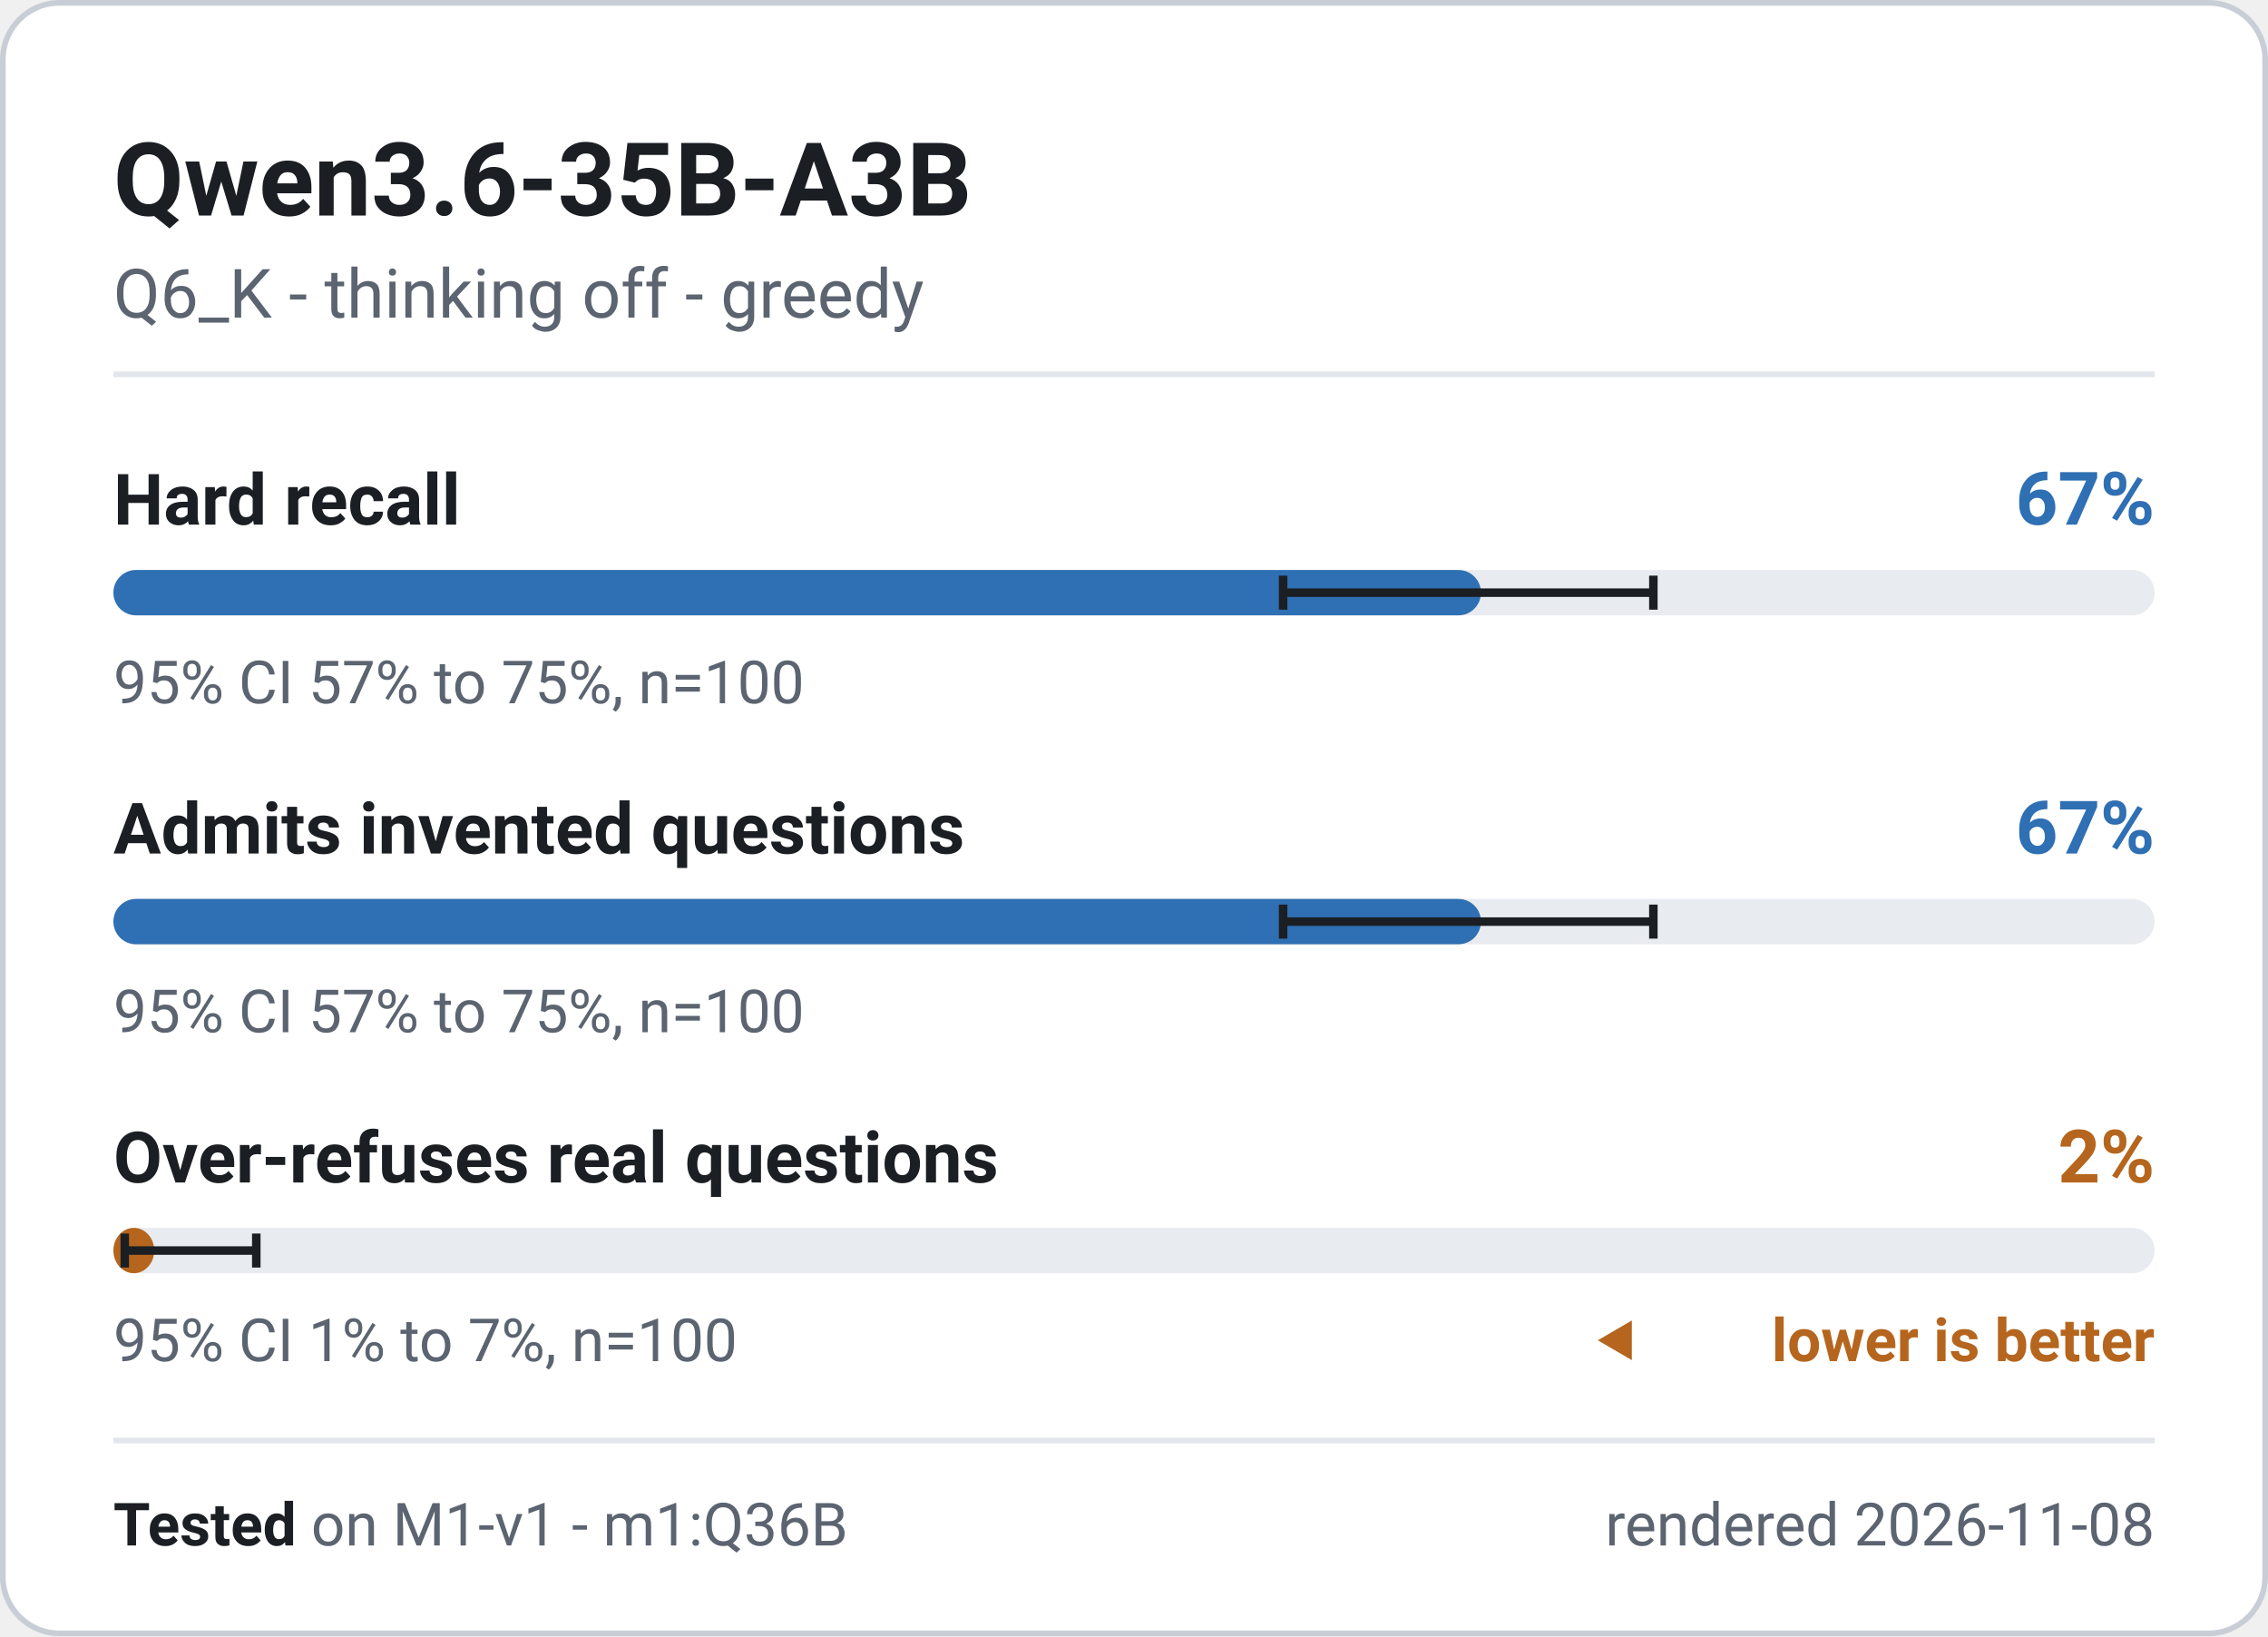
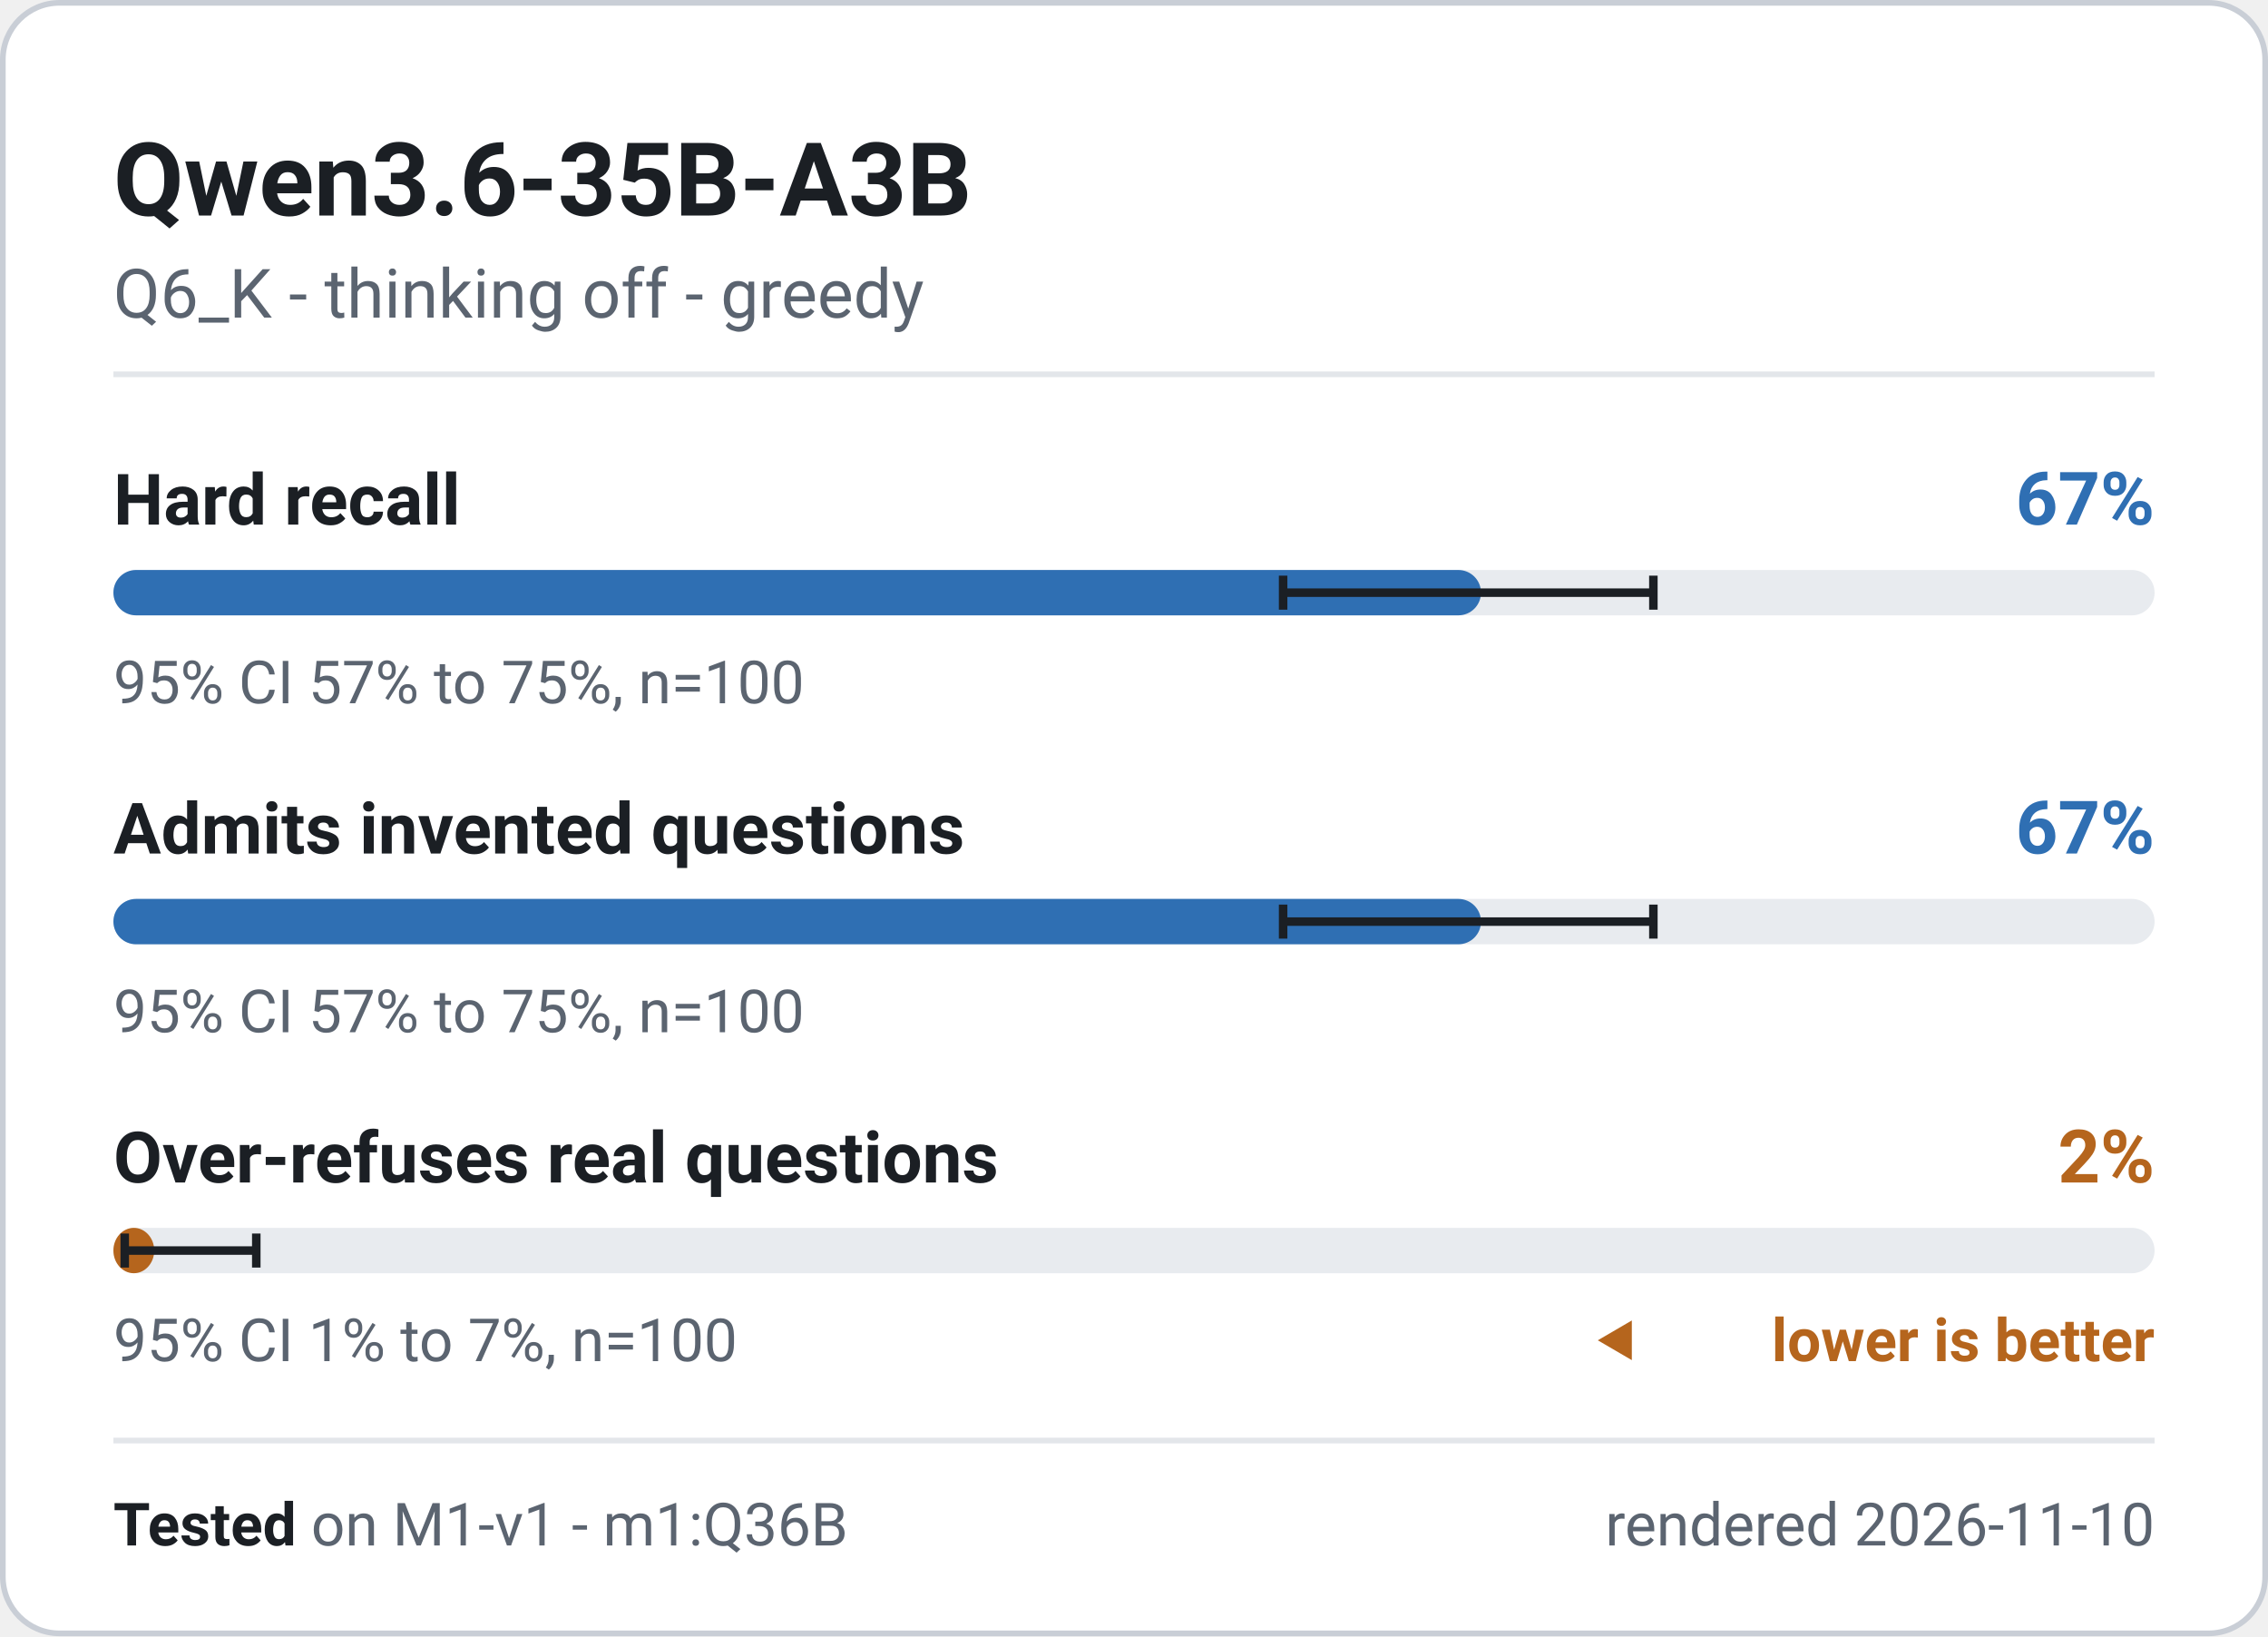
<svg xmlns="http://www.w3.org/2000/svg" width="400" height="288.5" viewBox="0 0 400 288.5" role="img" font-family="system-ui, -apple-system, 'Segoe UI', Roboto, 'Helvetica Neue', Arial, sans-serif" aria-label="Qwen3.6-35B-A3B - M1-v1 badge">
  <rect x="0.5" y="0.5" width="399" height="287.5" rx="10" fill="#ffffff" stroke="#c9ced6" stroke-width="1" />
  <text x="20" y="38" font-size="18" font-weight="700" fill="#1b1f24" text-anchor="start">Qwen3.6-35B-A3B</text>
  <text x="20" y="56" font-size="12" font-weight="400" fill="#5b6470" text-anchor="start">Q6_K - thinking off - greedy</text>
  <line x1="20" y1="66" x2="380" y2="66" stroke="#e3e6ea" stroke-width="1" />
  <g class="meter" data-metric="M1-v1|knowledge.hard_acc" data-v="0.67" data-lo="0.5731" data-hi="0.7544" data-n="100">
    <text x="20" y="92.5" font-size="12.5" font-weight="600" fill="#1b1f24" text-anchor="start">Hard recall</text>
    <text x="380" y="92.5" font-size="13" font-weight="700" fill="#2f6fb3" text-anchor="end">67%</text>
    <rect x="20" y="100.5" width="360" height="8" rx="4" fill="#e8ebef" />
    <rect x="20" y="100.5" width="241.2" height="8" rx="4" fill="#2f6fb3" />
    <path d="M226.3 101.5V107.5M226.3 104.5H291.6M291.6 101.5V107.5" stroke="#1b1f24" stroke-width="1.5" fill="none" />
    <text x="20" y="124" font-size="10.5" font-weight="400" fill="#5b6470" text-anchor="start">95% CI 57% to 75%, n=100</text>
  </g>
  <g class="meter" data-metric="M1-v1|honesty.invented_refusal_lenient" data-v="0.67" data-lo="0.5731" data-hi="0.7544" data-n="100">
    <text x="20" y="150.5" font-size="12.5" font-weight="600" fill="#1b1f24" text-anchor="start">Admits invented questions</text>
    <text x="380" y="150.5" font-size="13" font-weight="700" fill="#2f6fb3" text-anchor="end">67%</text>
    <rect x="20" y="158.5" width="360" height="8" rx="4" fill="#e8ebef" />
    <rect x="20" y="158.5" width="241.2" height="8" rx="4" fill="#2f6fb3" />
    <path d="M226.3 159.5V165.5M226.3 162.5H291.6M291.6 159.5V165.5" stroke="#1b1f24" stroke-width="1.5" fill="none" />
    <text x="20" y="182" font-size="10.5" font-weight="400" fill="#5b6470" text-anchor="start">95% CI 57% to 75%, n=100</text>
  </g>
-   <g class="meter" data-metric="M1-v1|honesty.overabstain_hard" data-v="0.02" data-lo="0.0055" data-hi="0.07" data-n="100">
+   <g class="meter" data-metric="M1-v1|honesty.overabstain_hard_lenient" data-v="0.02" data-lo="0.0055" data-hi="0.07" data-n="100">
    <text x="20" y="208.5" font-size="12.5" font-weight="600" fill="#1b1f24" text-anchor="start">Over-refuses real questions</text>
    <text x="380" y="208.5" font-size="13" font-weight="700" fill="#b5651d" text-anchor="end">2%</text>
    <rect x="20" y="216.5" width="360" height="8" rx="4" fill="#e8ebef" />
    <rect x="20" y="216.5" width="7.2" height="8" rx="4" fill="#b5651d" />
    <path d="M22.0 217.5V223.5M22.0 220.5H45.2M45.2 217.5V223.5" stroke="#1b1f24" stroke-width="1.5" fill="none" />
    <text x="20" y="240" font-size="10.5" font-weight="400" fill="#5b6470" text-anchor="start">95% CI 1% to 7%, n=100</text>
    <path d="M281.8 236.325l6 -3.5v7z" fill="#b5651d" />
    <text x="380" y="240" font-size="10.5" font-weight="600" fill="#b5651d" text-anchor="end">lower is better</text>
  </g>
  <line x1="20" y1="254" x2="380" y2="254" stroke="#e3e6ea" stroke-width="1" />
  <text x="20" y="272.5" font-size="10.5" fill="#5b6470">
    <tspan font-weight="700" fill="#1b1f24">Tested</tspan> on M1-v1 - m1:Q36B</text>
-   <text x="380" y="272.5" font-size="10.5" font-weight="400" fill="#5b6470" text-anchor="end">rendered 2026-11-08</text>
+   <text x="380" y="272.5" font-size="10.5" font-weight="400" fill="#5b6470" text-anchor="end">rendered 2026-11-10</text>
</svg>
